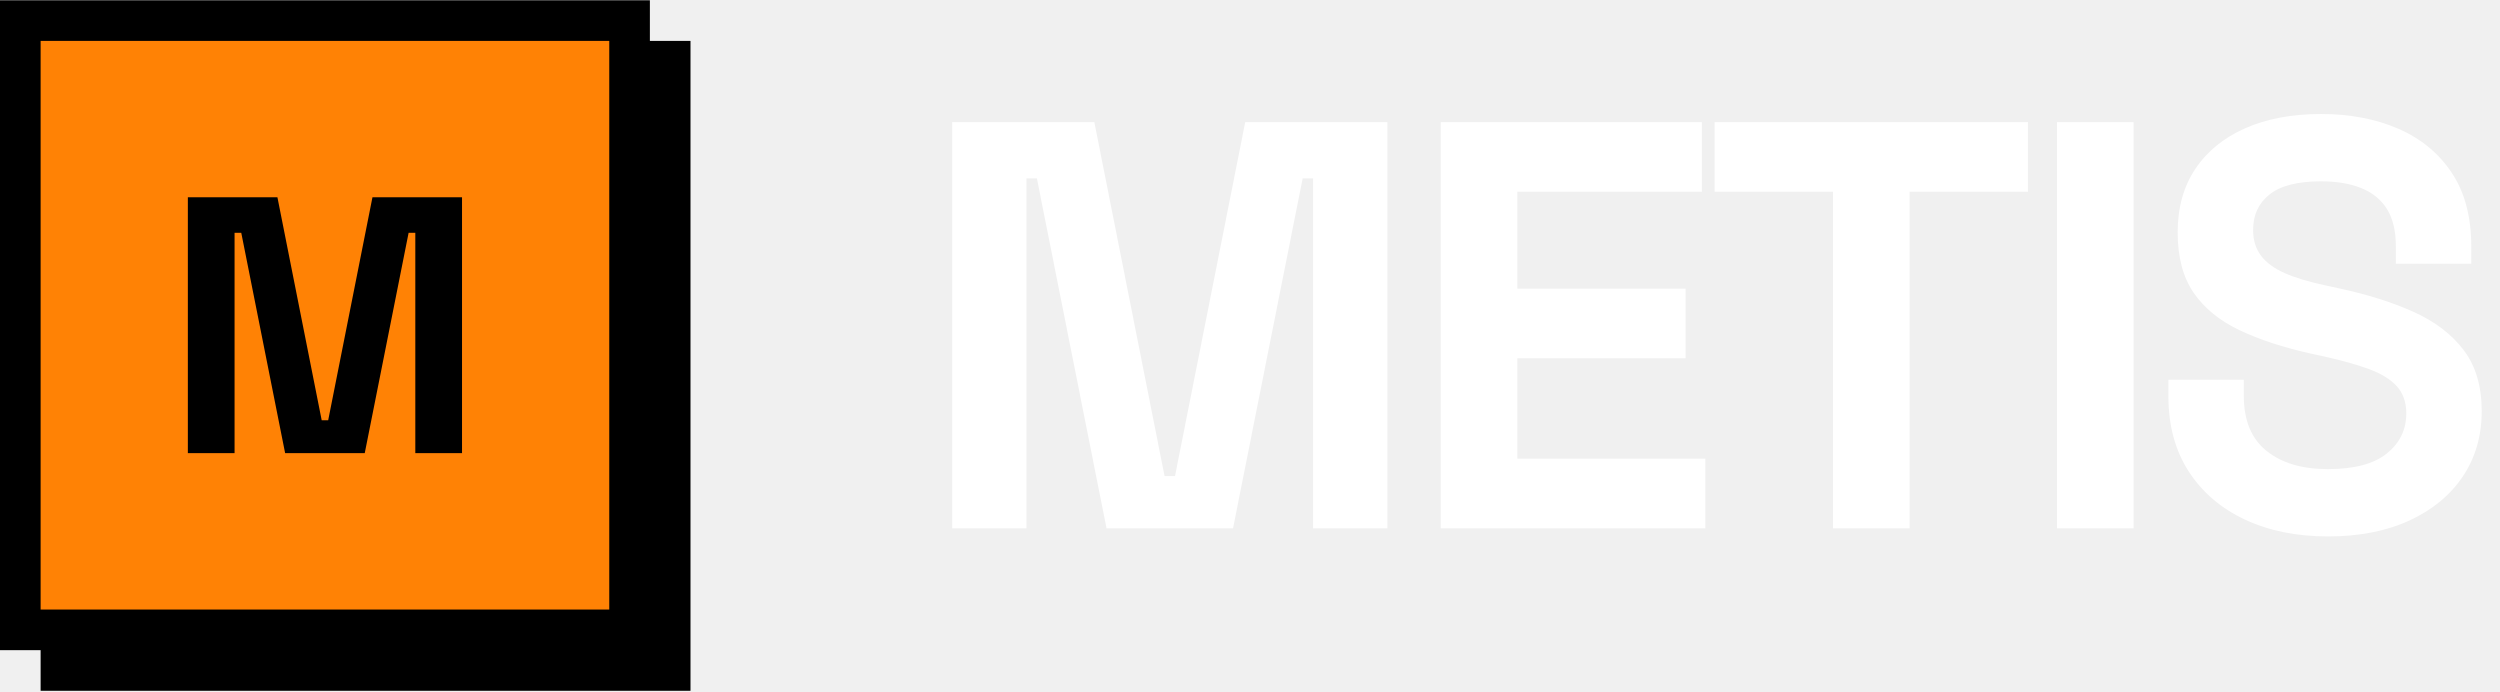
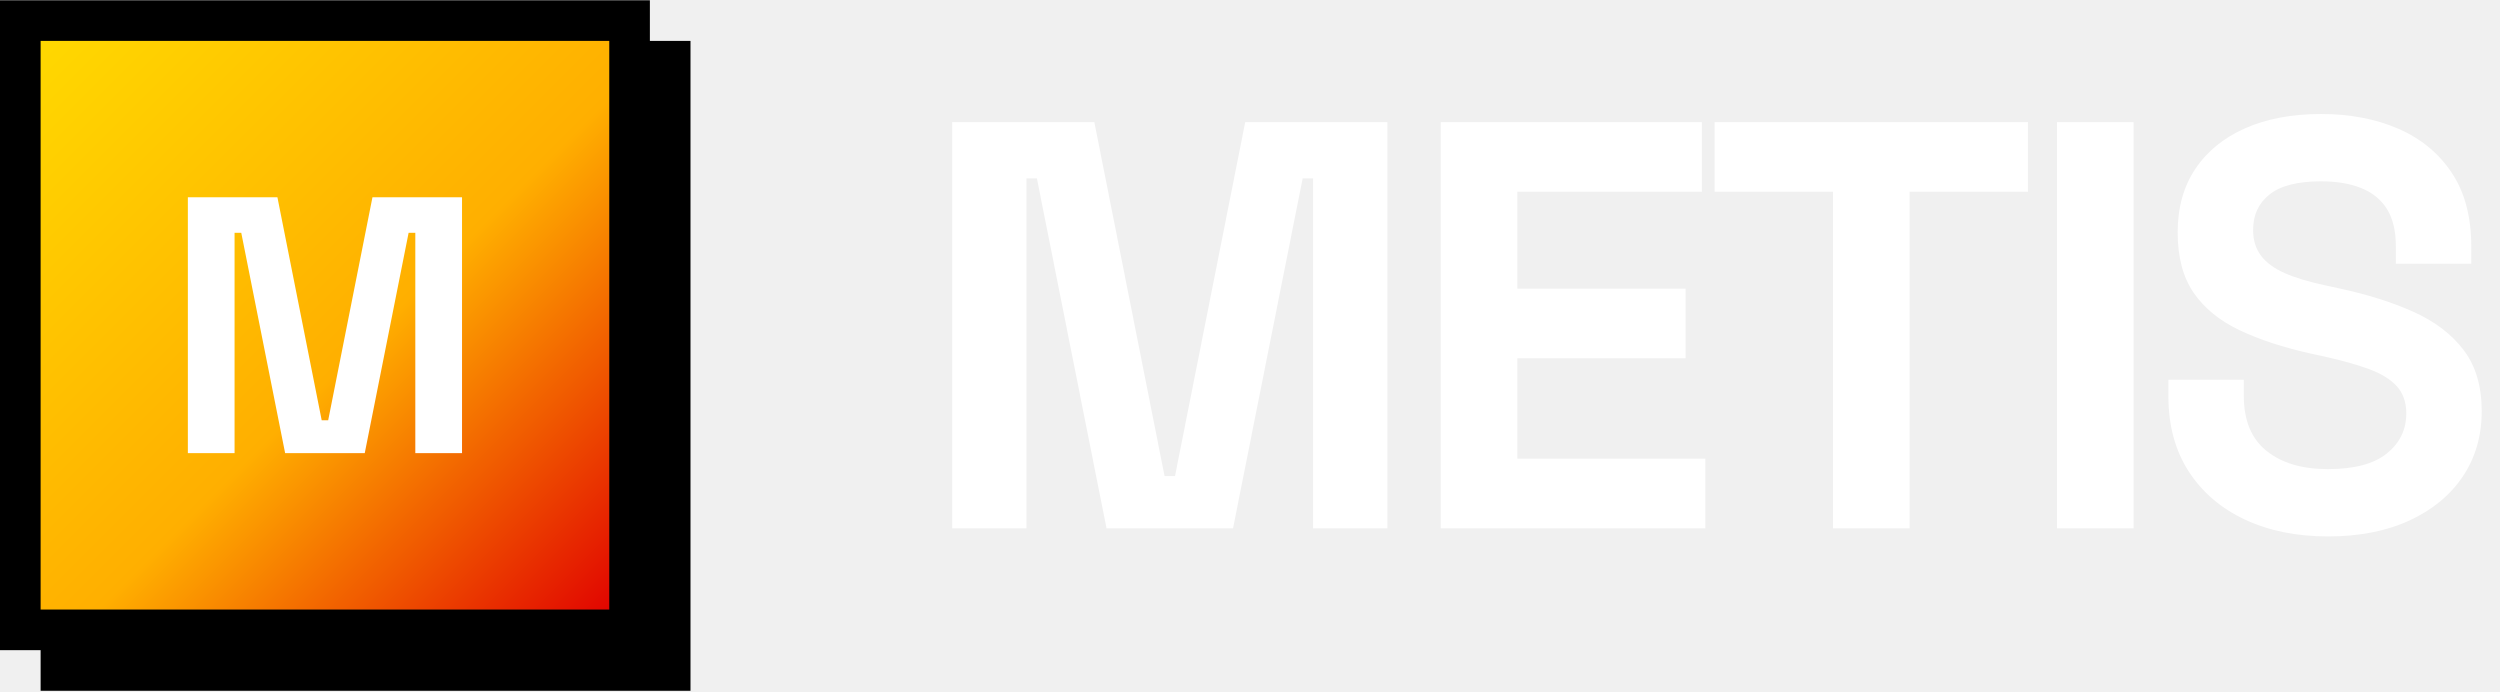
<svg xmlns="http://www.w3.org/2000/svg" viewBox="0 0 246.2 68" width="246" height="68" role="img" aria-label="Metis">
  <rect x="4" y="4" width="64" height="64" fill="#000000" />
+   <defs>
+     <linearGradient id="metis-tile" x1="0" y1="0" x2="1" y2="1">
+       <stop offset="0" stop-color="#ffd800" />
+       <stop offset="0.55" stop-color="#ffaf00" />
+       <stop offset="1" stop-color="#e10500" />
+     </linearGradient>
+   </defs>
  <g transform="translate(0 0) scale(2)">
    <rect width="32" height="32" fill="#000000" />
-     <rect x="2" y="2" width="28" height="28" fill="#ff8205" />
-     <polygon points="9.25,22.3 9.25,9.7 13.66,9.7 15.84,20.68 16.16,20.68 18.34,9.7 22.75,9.7 22.75,22.3 20.45,22.3 20.45,11.45 20.12,11.45 17.96,22.3 14.04,22.3 11.88,11.45 11.55,11.45 11.55,22.3" fill="#000000" />
+     <rect x="2" y="2" width="28" height="28" fill="url(#metis-tile)" />
+     <polygon points="9.25,22.3 9.25,9.7 13.66,9.7 15.84,20.68 16.16,20.68 18.34,9.7 22.75,9.7 22.75,22.3 20.45,22.3 20.45,11.45 20.12,11.45 17.96,22.3 14.04,22.3 11.88,11.45 11.55,11.45 11.55,22.3" fill="#ffffff" />
  </g>
  <path transform="translate(90 12)" d="M3.771 40.0V0.0H17.771L24.686 34.857H25.714L32.629 0.0H46.629V40.0H39.314V5.543H38.286L31.429 40.0H18.971L12.114 5.543H11.086V40.0ZM51.886 40.0V0.0H77.6V6.857H59.429V16.4H76.0V23.257H59.429V33.143H77.943V40.0ZM90.514 40.0V6.857H78.857V0.0H109.714V6.857H98.057V40.0ZM112.571 40.0V0.0H120.114V40.0ZM139.257 40.8Q134.629 40.8 131.086 39.143Q127.543 37.486 125.543 34.4Q123.543 31.314 123.543 26.971V25.371H130.971V26.971Q130.971 30.571 133.2 32.371Q135.429 34.171 139.257 34.171Q143.143 34.171 145.057 32.629Q146.971 31.086 146.971 28.686Q146.971 27.029 146.029 26.0Q145.086 24.971 143.286 24.314Q141.486 23.657 138.914 23.086L137.6 22.8Q133.486 21.886 130.543 20.486Q127.6 19.086 126.029 16.8Q124.457 14.514 124.457 10.857Q124.457 7.2 126.2 4.6Q127.943 2.0 131.114 0.6Q134.286 -0.8 138.571 -0.8Q142.857 -0.8 146.2 0.657Q149.543 2.114 151.457 5.0Q153.371 7.886 153.371 12.229V13.943H145.943V12.229Q145.943 9.943 145.057 8.543Q144.171 7.143 142.514 6.486Q140.857 5.829 138.571 5.829Q135.143 5.829 133.514 7.114Q131.886 8.4 131.886 10.629Q131.886 12.114 132.657 13.143Q133.429 14.171 134.971 14.857Q136.514 15.543 138.914 16.057L140.229 16.343Q144.514 17.257 147.686 18.686Q150.857 20.114 152.629 22.457Q154.4 24.8 154.4 28.457Q154.4 32.114 152.543 34.886Q150.686 37.657 147.286 39.229Q143.886 40.8 139.257 40.8Z" fill="#ffffff" />
</svg>
